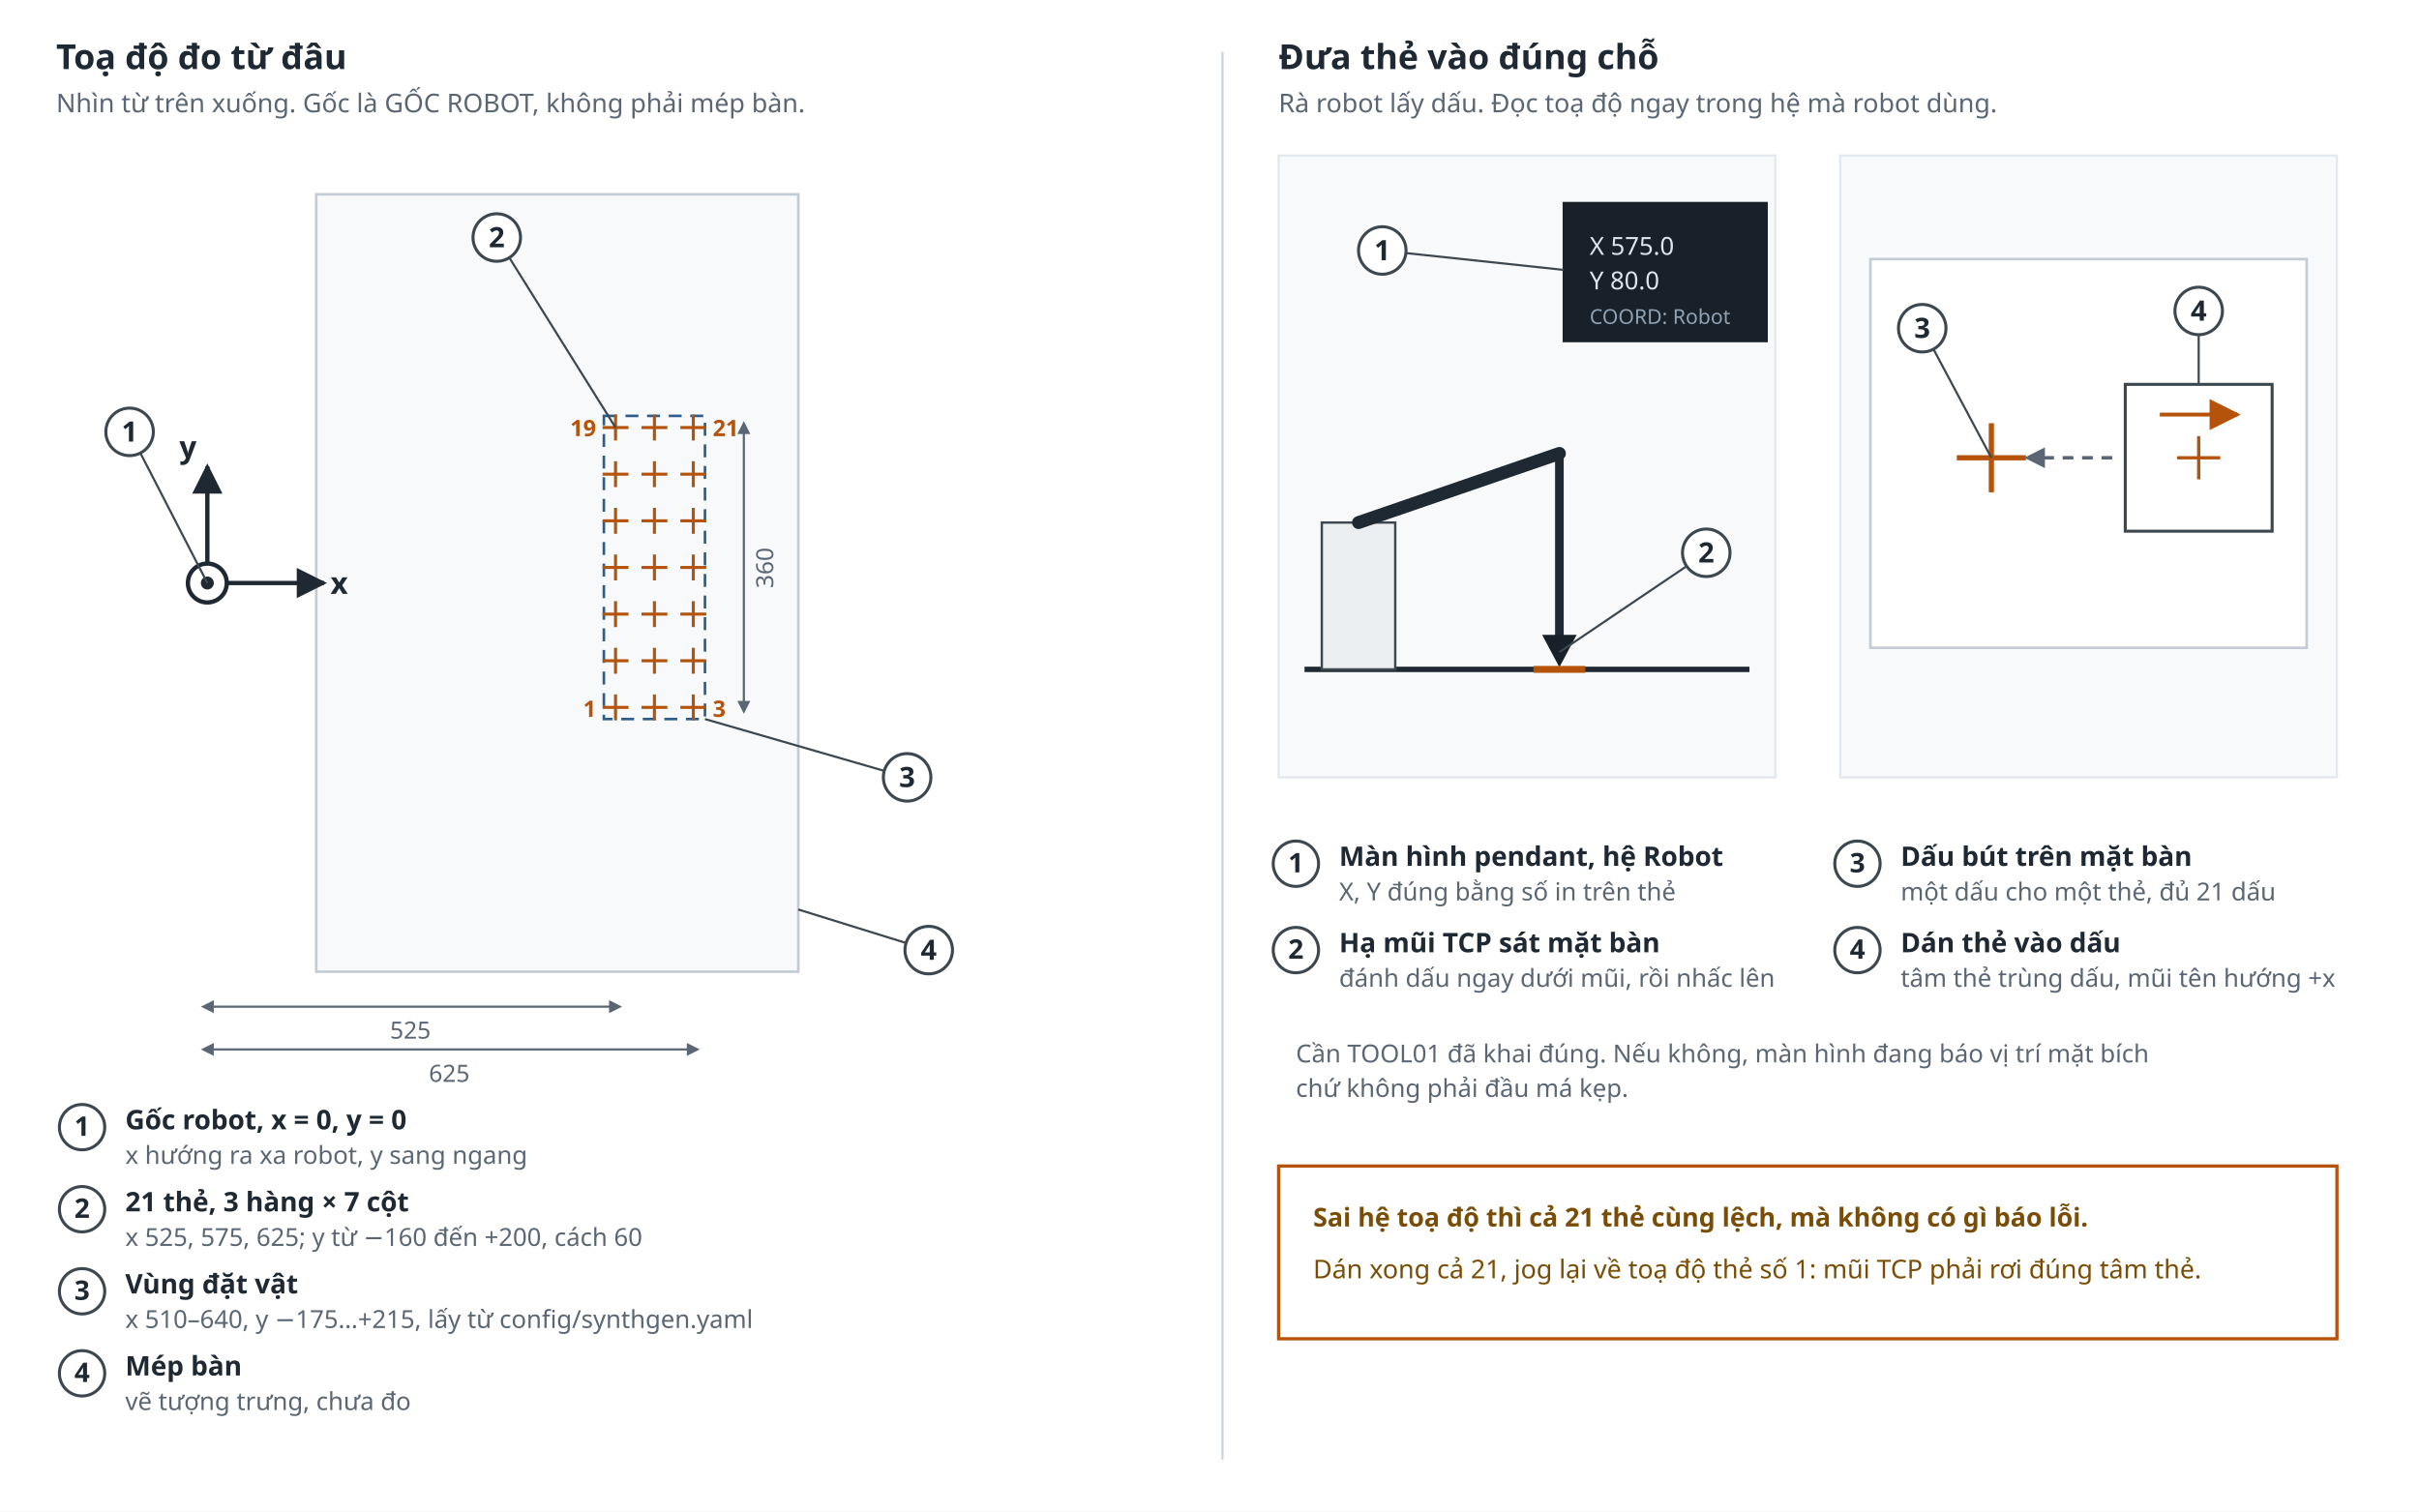
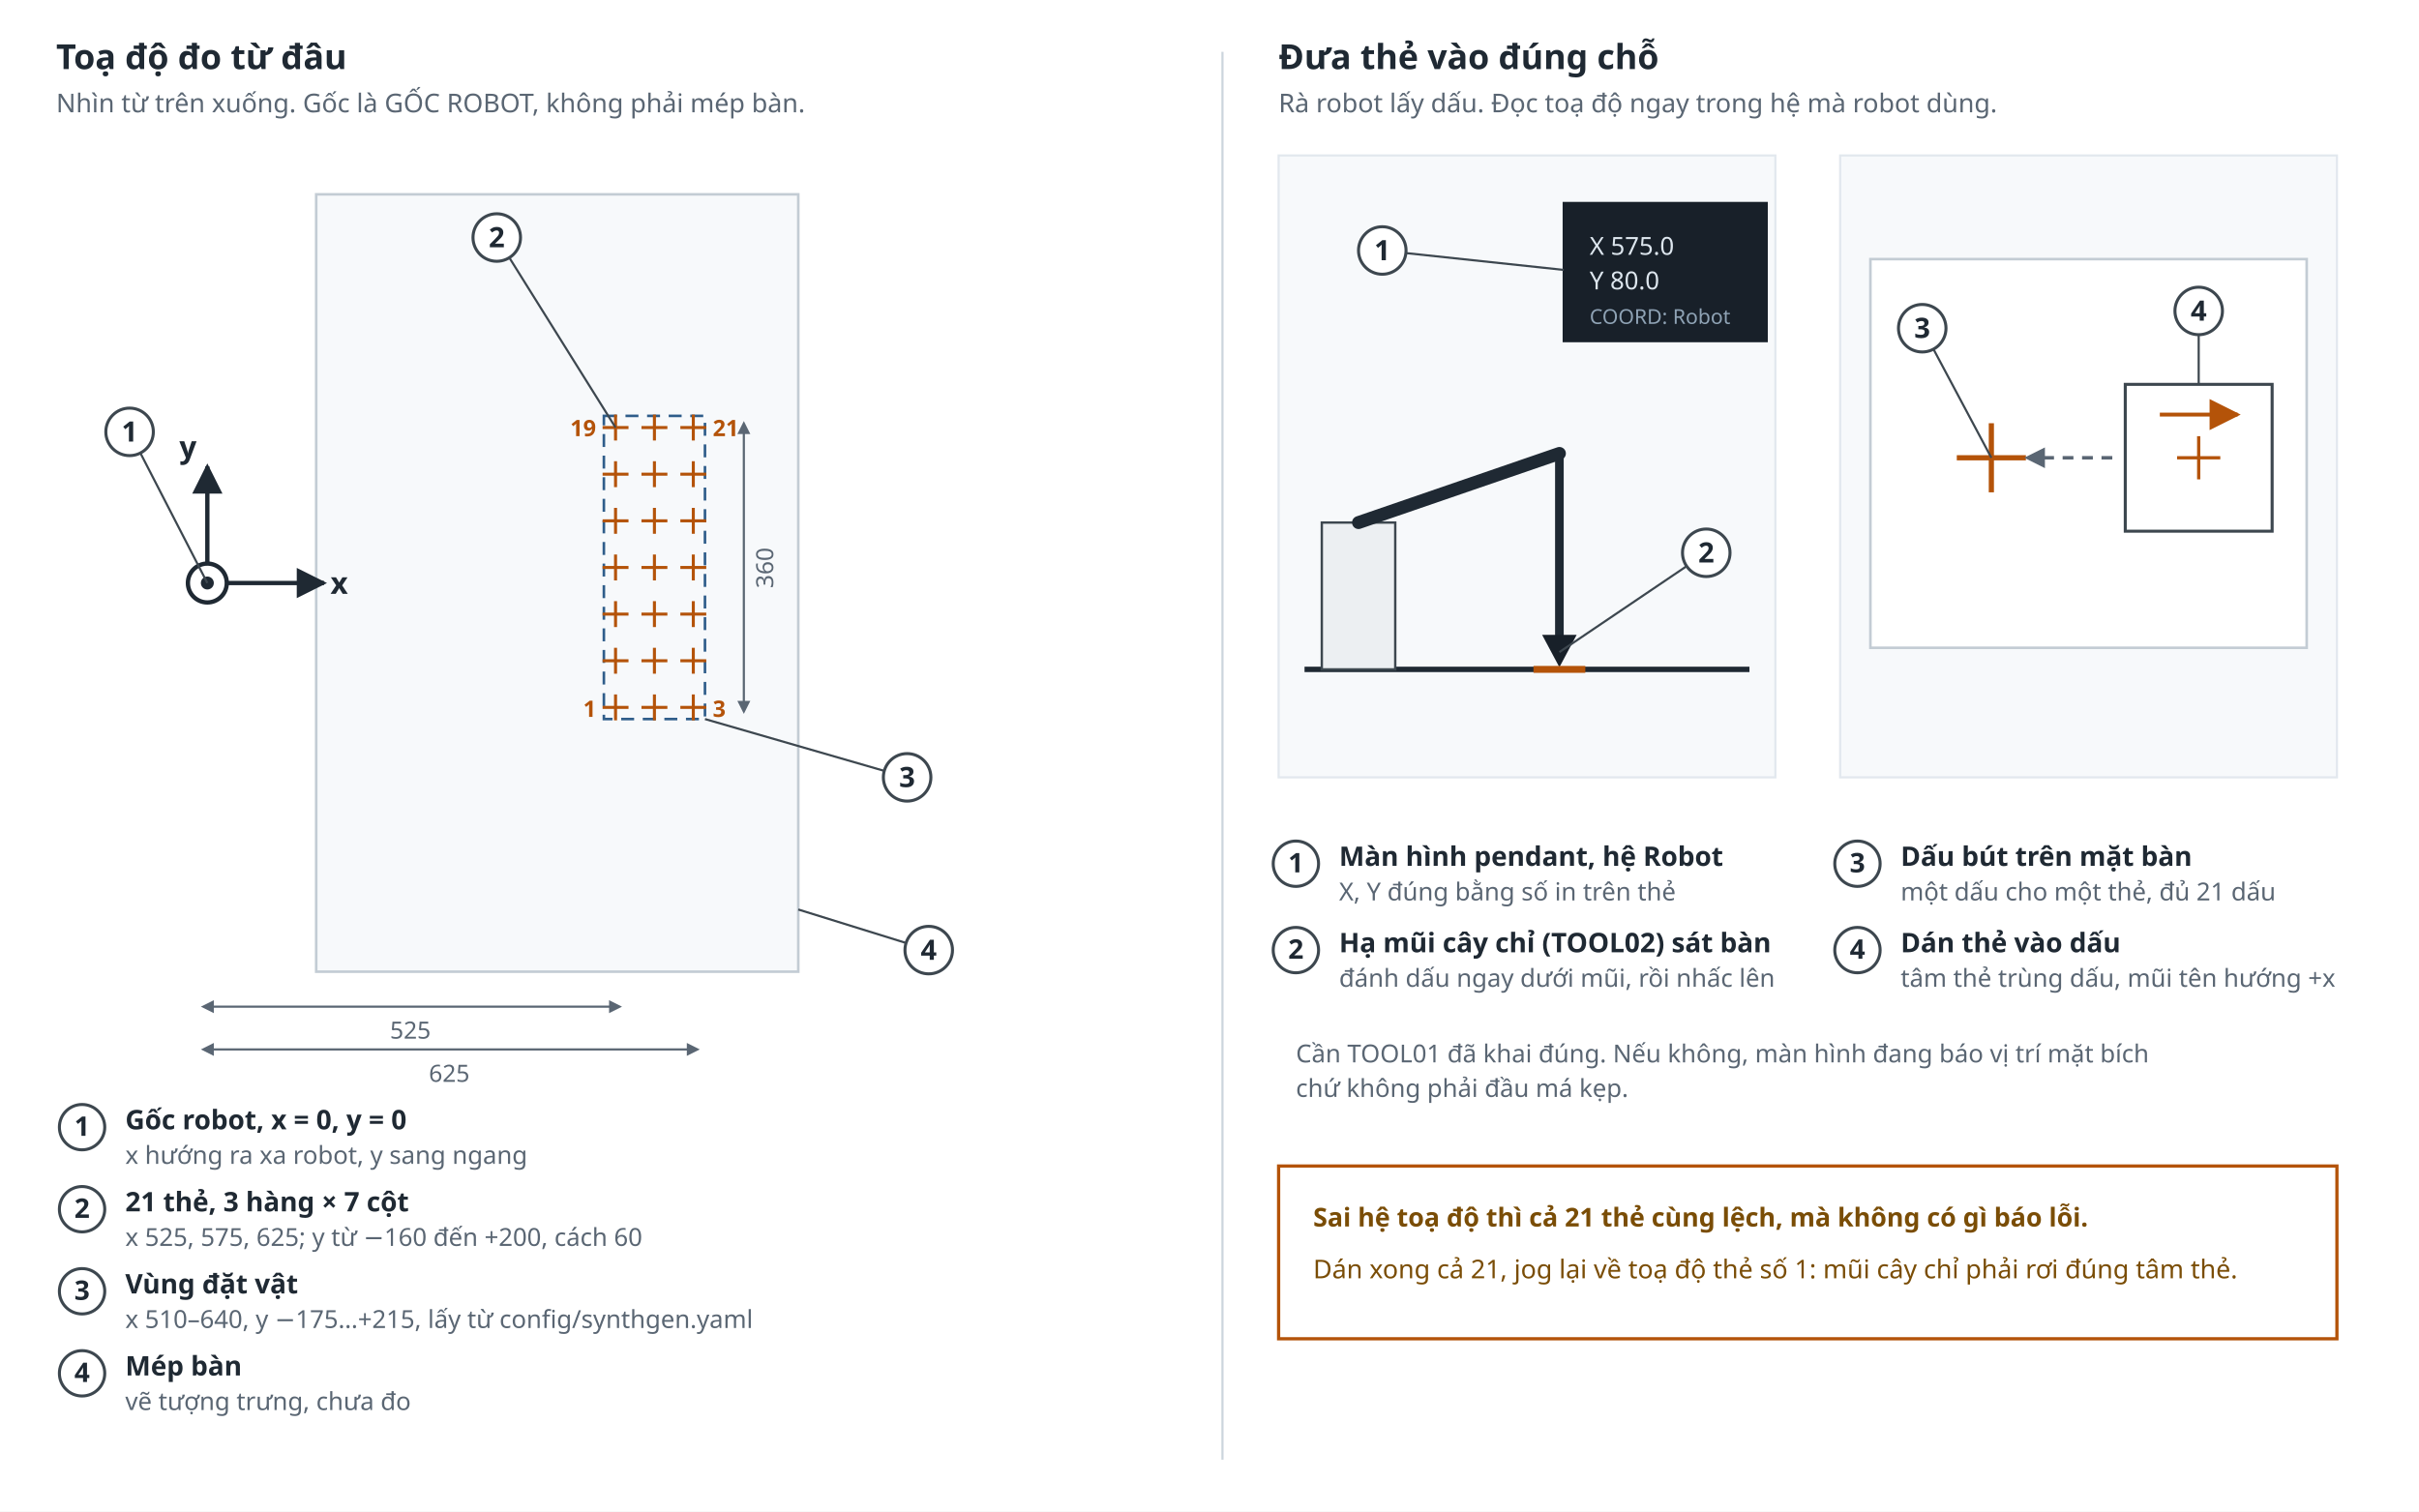
- <svg xmlns="http://www.w3.org/2000/svg" viewBox="0 0 1120 700" width="1120" height="700" role="img" aria-label="Toa do the tinh tu goc robot chu khong phai tu mep ban: nhin tu tren xuong voi truc x huong ra xa robot va truc y sang ngang, luoi 21 the; kem cach dua the vao dung cho bang cach ra robot tren teach pendant roi danh dau va dan the vao dau">
+ <svg xmlns="http://www.w3.org/2000/svg" viewBox="0 0 1120 700" width="1120" height="700" role="img" aria-label="Toa do the tinh tu goc robot chu khong phai tu mep ban: nhin tu tren xuong voi truc x huong ra xa robot va truc y sang ngang, luoi 21 the; kem cach dua the vao dung cho bang cach ra robot voi cay chi kep trong ma (TOOL02) tren teach pendant roi danh dau va dan the vao dau">
  <defs>
    <marker id="d" viewBox="0 0 10 10" refX="5" refY="5" markerWidth="6" markerHeight="6" orient="auto-start-reverse">
      <path d="M 0 0 L 10 5 L 0 10 z" fill="#5a6673" />
    </marker>
    <marker id="ax" viewBox="0 0 10 10" refX="9" refY="5" markerWidth="7" markerHeight="7" orient="auto-start-reverse">
      <path d="M 0 0 L 10 5 L 0 10 z" fill="#1f2933" />
    </marker>
    <marker id="am" viewBox="0 0 10 10" refX="9" refY="5" markerWidth="8" markerHeight="8" orient="auto-start-reverse">
      <path d="M 0 0 L 10 5 L 0 10 z" fill="#b45309" />
    </marker>
  </defs>
  <rect x="0" y="0" width="1120" height="700" fill="#ffffff" />
  <g font-family="'Segoe UI',system-ui,sans-serif" fill="#1f2933">
    <text x="26" y="32" font-size="16" fill="#1f2933" font-weight="700">Toạ độ đo từ đâu</text>
    <text x="26" y="52" font-size="12" fill="#5a6673">Nhìn từ trên xuống. Gốc là GỐC ROBOT, không phải mép bàn.</text>
    <rect x="146.4" y="90.0" width="223.2" height="360.0" fill="#f7f9fb" stroke="#c3ccd4" stroke-width="1.2" />
    <rect x="279.6" y="192.6" width="46.8" height="140.4" fill="none" stroke="#2f5d8a" stroke-width="1.2" stroke-dasharray="6 4" />
    <line x1="96.0" y1="270.0" x2="150.0" y2="270.0" stroke="#1f2933" stroke-width="2" marker-end="url(#ax)" />
    <line x1="96.0" y1="270.0" x2="96.0" y2="216.0" stroke="#1f2933" stroke-width="2" marker-end="url(#ax)" />
    <text x="153" y="275" font-size="14" fill="#1f2933" font-weight="700">x</text>
    <text x="91" y="212" font-size="14" fill="#1f2933" font-weight="700" text-anchor="end">y</text>
    <circle cx="96.0" cy="270.0" r="9" fill="#ffffff" stroke="#1f2933" stroke-width="2" />
    <circle cx="96.0" cy="270.0" r="3" fill="#1f2933" />
    <line x1="279.0" y1="327.6" x2="291.0" y2="327.6" stroke="#b45309" stroke-width="1.4" />
    <line x1="285.0" y1="321.6" x2="285.0" y2="333.6" stroke="#b45309" stroke-width="1.4" />
    <text x="276" y="332" font-size="10.5" fill="#b45309" font-weight="600" text-anchor="end">1</text>
    <line x1="297.0" y1="327.6" x2="309.0" y2="327.6" stroke="#b45309" stroke-width="1.4" />
    <line x1="303.0" y1="321.6" x2="303.0" y2="333.6" stroke="#b45309" stroke-width="1.4" />
    <line x1="315.0" y1="327.6" x2="327.0" y2="327.6" stroke="#b45309" stroke-width="1.4" />
    <line x1="321.0" y1="321.6" x2="321.0" y2="333.6" stroke="#b45309" stroke-width="1.4" />
    <text x="330" y="332" font-size="10.5" fill="#b45309" font-weight="600" text-anchor="start">3</text>
    <line x1="279.0" y1="306.0" x2="291.0" y2="306.0" stroke="#b45309" stroke-width="1.4" />
    <line x1="285.0" y1="300.0" x2="285.0" y2="312.0" stroke="#b45309" stroke-width="1.4" />
    <line x1="297.0" y1="306.0" x2="309.0" y2="306.0" stroke="#b45309" stroke-width="1.4" />
    <line x1="303.0" y1="300.0" x2="303.0" y2="312.0" stroke="#b45309" stroke-width="1.4" />
    <line x1="315.0" y1="306.0" x2="327.0" y2="306.0" stroke="#b45309" stroke-width="1.4" />
    <line x1="321.0" y1="300.0" x2="321.0" y2="312.0" stroke="#b45309" stroke-width="1.4" />
    <line x1="279.0" y1="284.4" x2="291.0" y2="284.4" stroke="#b45309" stroke-width="1.4" />
    <line x1="285.0" y1="278.4" x2="285.0" y2="290.4" stroke="#b45309" stroke-width="1.4" />
    <line x1="297.0" y1="284.4" x2="309.0" y2="284.4" stroke="#b45309" stroke-width="1.4" />
    <line x1="303.0" y1="278.4" x2="303.0" y2="290.4" stroke="#b45309" stroke-width="1.4" />
    <line x1="315.0" y1="284.4" x2="327.0" y2="284.4" stroke="#b45309" stroke-width="1.4" />
    <line x1="321.0" y1="278.4" x2="321.0" y2="290.4" stroke="#b45309" stroke-width="1.4" />
    <line x1="279.0" y1="262.8" x2="291.0" y2="262.8" stroke="#b45309" stroke-width="1.4" />
    <line x1="285.0" y1="256.8" x2="285.0" y2="268.8" stroke="#b45309" stroke-width="1.4" />
    <line x1="297.0" y1="262.8" x2="309.0" y2="262.8" stroke="#b45309" stroke-width="1.4" />
    <line x1="303.0" y1="256.8" x2="303.0" y2="268.8" stroke="#b45309" stroke-width="1.4" />
    <line x1="315.0" y1="262.8" x2="327.0" y2="262.8" stroke="#b45309" stroke-width="1.4" />
    <line x1="321.0" y1="256.8" x2="321.0" y2="268.8" stroke="#b45309" stroke-width="1.4" />
    <line x1="279.0" y1="241.2" x2="291.0" y2="241.2" stroke="#b45309" stroke-width="1.4" />
    <line x1="285.0" y1="235.2" x2="285.0" y2="247.2" stroke="#b45309" stroke-width="1.4" />
    <line x1="297.0" y1="241.2" x2="309.0" y2="241.2" stroke="#b45309" stroke-width="1.4" />
    <line x1="303.0" y1="235.2" x2="303.0" y2="247.2" stroke="#b45309" stroke-width="1.4" />
    <line x1="315.0" y1="241.2" x2="327.0" y2="241.2" stroke="#b45309" stroke-width="1.4" />
    <line x1="321.0" y1="235.2" x2="321.0" y2="247.2" stroke="#b45309" stroke-width="1.4" />
    <line x1="279.0" y1="219.6" x2="291.0" y2="219.6" stroke="#b45309" stroke-width="1.4" />
    <line x1="285.0" y1="213.6" x2="285.0" y2="225.6" stroke="#b45309" stroke-width="1.4" />
    <line x1="297.0" y1="219.6" x2="309.0" y2="219.6" stroke="#b45309" stroke-width="1.4" />
    <line x1="303.0" y1="213.6" x2="303.0" y2="225.6" stroke="#b45309" stroke-width="1.4" />
    <line x1="315.0" y1="219.6" x2="327.0" y2="219.6" stroke="#b45309" stroke-width="1.4" />
    <line x1="321.0" y1="213.6" x2="321.0" y2="225.6" stroke="#b45309" stroke-width="1.4" />
    <line x1="279.0" y1="198.0" x2="291.0" y2="198.0" stroke="#b45309" stroke-width="1.4" />
    <line x1="285.0" y1="192.0" x2="285.0" y2="204.0" stroke="#b45309" stroke-width="1.4" />
    <text x="276" y="202" font-size="10.5" fill="#b45309" font-weight="600" text-anchor="end">19</text>
    <line x1="297.0" y1="198.0" x2="309.0" y2="198.0" stroke="#b45309" stroke-width="1.4" />
    <line x1="303.0" y1="192.0" x2="303.0" y2="204.0" stroke="#b45309" stroke-width="1.4" />
    <line x1="315.0" y1="198.0" x2="327.0" y2="198.0" stroke="#b45309" stroke-width="1.4" />
    <line x1="321.0" y1="192.0" x2="321.0" y2="204.0" stroke="#b45309" stroke-width="1.4" />
    <text x="330" y="202" font-size="10.5" fill="#b45309" font-weight="600" text-anchor="start">21</text>
    <line x1="96.0" y1="466.2" x2="285.0" y2="466.2" stroke="#5a6673" stroke-width="1" marker-start="url(#d)" marker-end="url(#d)" />
    <text x="190" y="481" font-size="11" fill="#5a6673" text-anchor="middle">525</text>
    <line x1="96.0" y1="486.0" x2="321.0" y2="486.0" stroke="#5a6673" stroke-width="1" marker-start="url(#d)" marker-end="url(#d)" />
    <text x="208" y="501" font-size="11" fill="#5a6673" text-anchor="middle">625</text>
    <line x1="344.4" y1="327.6" x2="344.4" y2="198.0" stroke="#5a6673" stroke-width="1" marker-start="url(#d)" marker-end="url(#d)" />
    <text x="358" y="263" font-size="11" fill="#5a6673" text-anchor="middle" transform="rotate(-90 358 263)">360</text>
    <line x1="65.0" y1="209.8" x2="96.0" y2="270.0" stroke="#3d474f" stroke-width="1" />
    <circle cx="60.0" cy="200.0" r="11" fill="#ffffff" stroke="#3d474f" stroke-width="1.4" />
    <text x="60.0" y="204.5" font-size="13" font-weight="700" text-anchor="middle">1</text>
    <line x1="235.8" y1="119.3" x2="285.0" y2="198.0" stroke="#3d474f" stroke-width="1" />
    <circle cx="230.0" cy="110.0" r="11" fill="#ffffff" stroke="#3d474f" stroke-width="1.4" />
    <text x="230.0" y="114.5" font-size="13" font-weight="700" text-anchor="middle">2</text>
    <line x1="409.4" y1="357.0" x2="326.4" y2="333.0" stroke="#3d474f" stroke-width="1" />
    <circle cx="420.0" cy="360.0" r="11" fill="#ffffff" stroke="#3d474f" stroke-width="1.4" />
    <text x="420.0" y="364.5" font-size="13" font-weight="700" text-anchor="middle">3</text>
    <line x1="419.5" y1="436.7" x2="369.6" y2="421.2" stroke="#3d474f" stroke-width="1" />
    <circle cx="430.0" cy="440.0" r="11" fill="#ffffff" stroke="#3d474f" stroke-width="1.4" />
    <text x="430.0" y="444.5" font-size="13" font-weight="700" text-anchor="middle">4</text>
    <circle cx="38" cy="522" r="10.5" fill="none" stroke="#3d474f" stroke-width="1.4" />
    <text x="38" y="526" font-size="12.5" font-weight="700" text-anchor="middle">1</text>
    <text x="58" y="523" font-size="12.5" fill="#1f2933" font-weight="600">Gốc robot, x = 0, y = 0</text>
    <text x="58" y="539" font-size="11.5" fill="#5a6673">x hướng ra xa robot, y sang ngang</text>
    <circle cx="38" cy="560" r="10.5" fill="none" stroke="#3d474f" stroke-width="1.4" />
    <text x="38" y="564" font-size="12.5" font-weight="700" text-anchor="middle">2</text>
    <text x="58" y="561" font-size="12.5" fill="#1f2933" font-weight="600">21 thẻ, 3 hàng × 7 cột</text>
    <text x="58" y="577" font-size="11.5" fill="#5a6673">x 525, 575, 625; y từ −160 đến +200, cách 60</text>
    <circle cx="38" cy="598" r="10.5" fill="none" stroke="#3d474f" stroke-width="1.4" />
    <text x="38" y="602" font-size="12.5" font-weight="700" text-anchor="middle">3</text>
    <text x="58" y="599" font-size="12.5" fill="#1f2933" font-weight="600">Vùng đặt vật</text>
    <text x="58" y="615" font-size="11.5" fill="#5a6673">x 510–640, y −175…+215, lấy từ config/synthgen.yaml</text>
    <circle cx="38" cy="636" r="10.5" fill="none" stroke="#3d474f" stroke-width="1.4" />
    <text x="38" y="640" font-size="12.5" font-weight="700" text-anchor="middle">4</text>
    <text x="58" y="637" font-size="12.5" fill="#1f2933" font-weight="600">Mép bàn</text>
    <text x="58" y="653" font-size="11.5" fill="#5a6673">vẽ tượng trưng, chưa đo</text>
    <line x1="566.0" y1="24.0" x2="566.0" y2="676.0" stroke="#ccd5dd" stroke-width="1" />
    <text x="592" y="32" font-size="16" fill="#1f2933" font-weight="700">Đưa thẻ vào đúng chỗ</text>
    <text x="592" y="52" font-size="12" fill="#5a6673">Rà robot lấy dấu. Đọc toạ độ ngay trong hệ mà robot dùng.</text>
    <rect x="592.0" y="72.0" width="230.0" height="288.0" fill="#f7f9fb" stroke="#e2e8ee" stroke-width="1" />
    <rect x="852.0" y="72.0" width="230.0" height="288.0" fill="#f7f9fb" stroke="#e2e8ee" stroke-width="1" />
    <rect x="724.0" y="94.0" width="94.0" height="64.0" fill="#182029" stroke="#182029" stroke-width="1" />
    <text x="736" y="118" font-size="11.5" fill="#dde6ee">X 575.0</text>
    <text x="736" y="134" font-size="11.5" fill="#dde6ee">Y 80.0</text>
    <text x="736" y="150" font-size="9.5" fill="#8fa3b5">COORD: Robot</text>
    <line x1="604.0" y1="310.0" x2="810.0" y2="310.0" stroke="#1f2933" stroke-width="2.5" />
    <rect x="612.0" y="242.0" width="34.0" height="68.0" fill="#eceff2" stroke="#3d474f" stroke-width="1.1" />
    <line x1="629.0" y1="242.0" x2="722.0" y2="210.0" stroke="#1f2933" stroke-width="6" stroke-linecap="round" />
    <line x1="722.0" y1="210.0" x2="722.0" y2="296.0" stroke="#1f2933" stroke-width="4" stroke-linecap="round" />
    <path d="M 714 294 L 730 294 L 722 309 z" fill="#182029" />
    <line x1="710.0" y1="310.0" x2="734.0" y2="310.0" stroke="#b45309" stroke-width="3.2" />
    <line x1="650.9" y1="117.2" x2="724.0" y2="125.0" stroke="#3d474f" stroke-width="1" />
    <circle cx="640.0" cy="116.0" r="11" fill="#ffffff" stroke="#3d474f" stroke-width="1.4" />
    <text x="640.0" y="120.5" font-size="13" font-weight="700" text-anchor="middle">1</text>
    <line x1="780.9" y1="262.2" x2="722.0" y2="302.0" stroke="#3d474f" stroke-width="1" />
    <circle cx="790.0" cy="256.0" r="11" fill="#ffffff" stroke="#3d474f" stroke-width="1.4" />
    <text x="790.0" y="260.5" font-size="13" font-weight="700" text-anchor="middle">2</text>
    <rect x="866.0" y="120.0" width="202.0" height="180.0" fill="#ffffff" stroke="#c3ccd4" stroke-width="1.2" />
    <line x1="906.0" y1="212.0" x2="938.0" y2="212.0" stroke="#b45309" stroke-width="2.4" />
    <line x1="922.0" y1="196.0" x2="922.0" y2="228.0" stroke="#b45309" stroke-width="2.4" />
    <rect x="984.0" y="178.0" width="68.0" height="68.0" fill="#ffffff" stroke="#3d474f" stroke-width="1.4" />
    <line x1="1008.0" y1="212.0" x2="1028.0" y2="212.0" stroke="#b45309" stroke-width="1.5" />
    <line x1="1018.0" y1="202.0" x2="1018.0" y2="222.0" stroke="#b45309" stroke-width="1.5" />
    <line x1="1000.0" y1="192.0" x2="1036.0" y2="192.0" stroke="#b45309" stroke-width="1.8" marker-end="url(#am)" />
    <line x1="978.0" y1="212.0" x2="942.0" y2="212.0" stroke="#5a6673" stroke-width="1.6" stroke-dasharray="5 4" marker-end="url(#d)" />
    <line x1="895.2" y1="161.7" x2="922.0" y2="212.0" stroke="#3d474f" stroke-width="1" />
    <circle cx="890.0" cy="152.0" r="11" fill="#ffffff" stroke="#3d474f" stroke-width="1.4" />
    <text x="890.0" y="156.5" font-size="13" font-weight="700" text-anchor="middle">3</text>
    <line x1="1018.0" y1="155.0" x2="1018.0" y2="178.0" stroke="#3d474f" stroke-width="1" />
    <circle cx="1018.0" cy="144.0" r="11" fill="#ffffff" stroke="#3d474f" stroke-width="1.4" />
    <text x="1018.0" y="148.5" font-size="13" font-weight="700" text-anchor="middle">4</text>
    <circle cx="600" cy="400" r="10.5" fill="none" stroke="#3d474f" stroke-width="1.4" />
    <text x="600" y="404" font-size="12.5" font-weight="700" text-anchor="middle">1</text>
    <text x="620" y="401" font-size="12.5" fill="#1f2933" font-weight="600">Màn hình pendant, hệ Robot</text>
    <text x="620" y="417" font-size="11.5" fill="#5a6673">X, Y đúng bằng số in trên thẻ</text>
    <circle cx="600" cy="440" r="10.5" fill="none" stroke="#3d474f" stroke-width="1.4" />
    <text x="600" y="444" font-size="12.5" font-weight="700" text-anchor="middle">2</text>
-     <text x="620" y="441" font-size="12.5" fill="#1f2933" font-weight="600">Hạ mũi TCP sát mặt bàn</text>
+     <text x="620" y="441" font-size="12.5" fill="#1f2933" font-weight="600">Hạ mũi cây chỉ (TOOL02) sát bàn</text>
    <text x="620" y="457" font-size="11.5" fill="#5a6673">đánh dấu ngay dưới mũi, rồi nhấc lên</text>
    <circle cx="860" cy="400" r="10.5" fill="none" stroke="#3d474f" stroke-width="1.4" />
    <text x="860" y="404" font-size="12.5" font-weight="700" text-anchor="middle">3</text>
    <text x="880" y="401" font-size="12.5" fill="#1f2933" font-weight="600">Dấu bút trên mặt bàn</text>
    <text x="880" y="417" font-size="11.5" fill="#5a6673">một dấu cho một thẻ, đủ 21 dấu</text>
    <circle cx="860" cy="440" r="10.5" fill="none" stroke="#3d474f" stroke-width="1.4" />
    <text x="860" y="444" font-size="12.5" font-weight="700" text-anchor="middle">4</text>
    <text x="880" y="441" font-size="12.5" fill="#1f2933" font-weight="600">Dán thẻ vào dấu</text>
    <text x="880" y="457" font-size="11.5" fill="#5a6673">tâm thẻ trùng dấu, mũi tên hướng +x</text>
    <text x="600" y="492" font-size="11.5" fill="#5a6673">Cần TOOL01 đã khai đúng. Nếu không, màn hình đang báo vị trí mặt bích</text>
    <text x="600" y="508" font-size="11.5" fill="#5a6673">chứ không phải đầu má kẹp.</text>
    <rect x="592.0" y="540.0" width="490.0" height="80.0" fill="none" stroke="#b45309" stroke-width="1.5" />
    <text x="608" y="568" font-size="12" fill="#7a4d06" font-weight="700">Sai hệ toạ độ thì cả 21 thẻ cùng lệch, mà không có gì báo lỗi.</text>
-     <text x="608" y="592" font-size="12" fill="#7a4d06">Dán xong cả 21, jog lại về toạ độ thẻ số 1: mũi TCP phải rơi đúng tâm thẻ.</text>
+     <text x="608" y="592" font-size="12" fill="#7a4d06">Dán xong cả 21, jog lại về toạ độ thẻ số 1: mũi cây chỉ phải rơi đúng tâm thẻ.</text>
  </g>
</svg>
